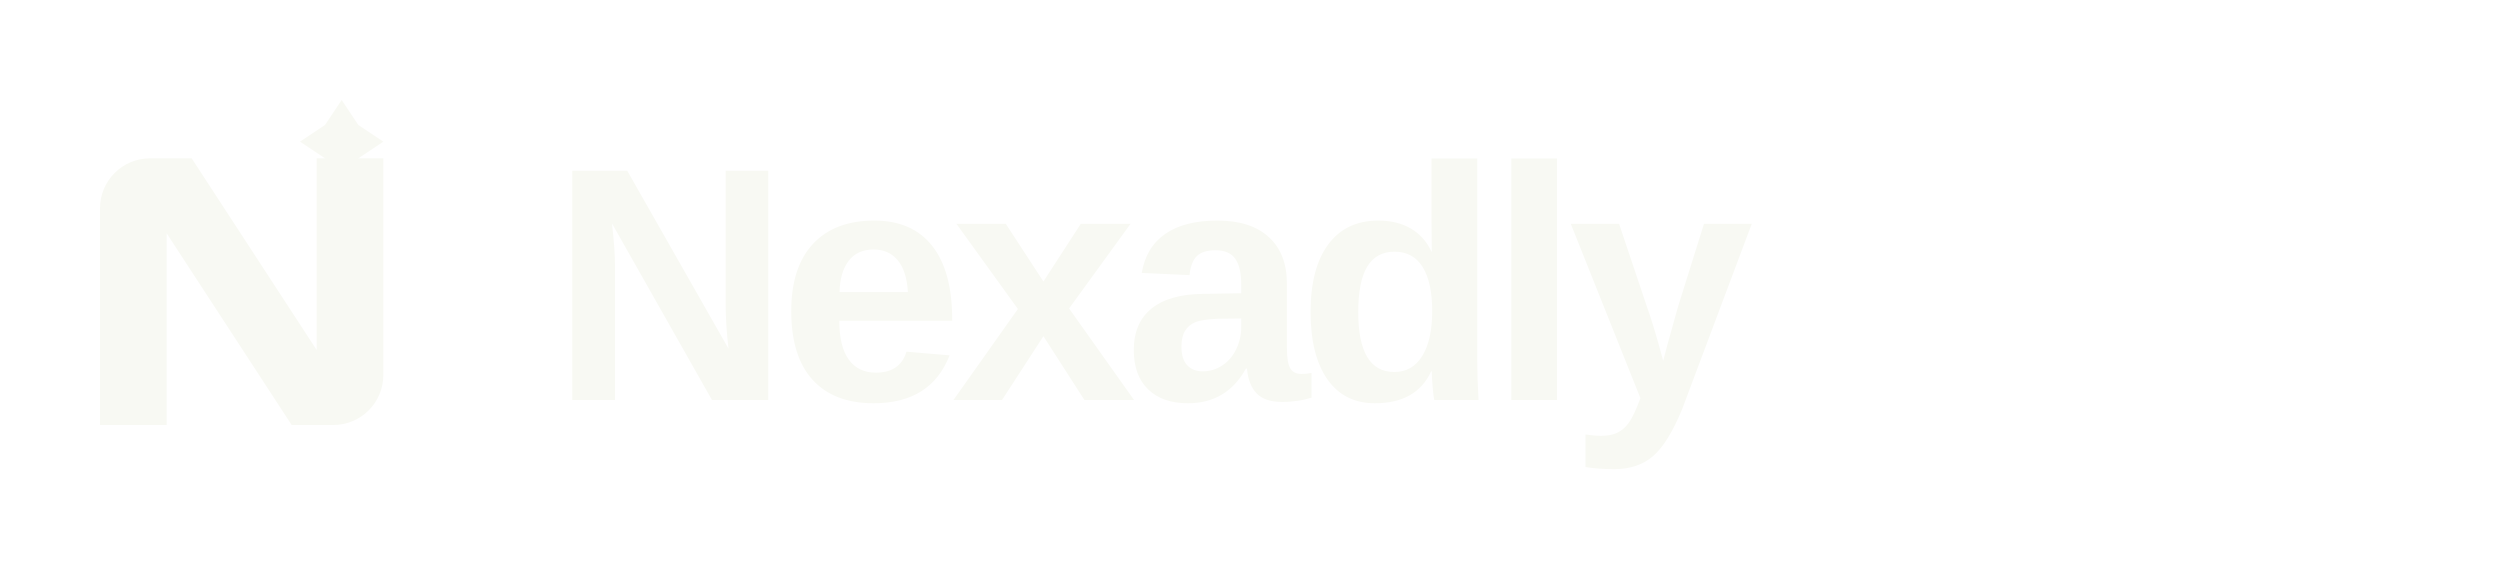
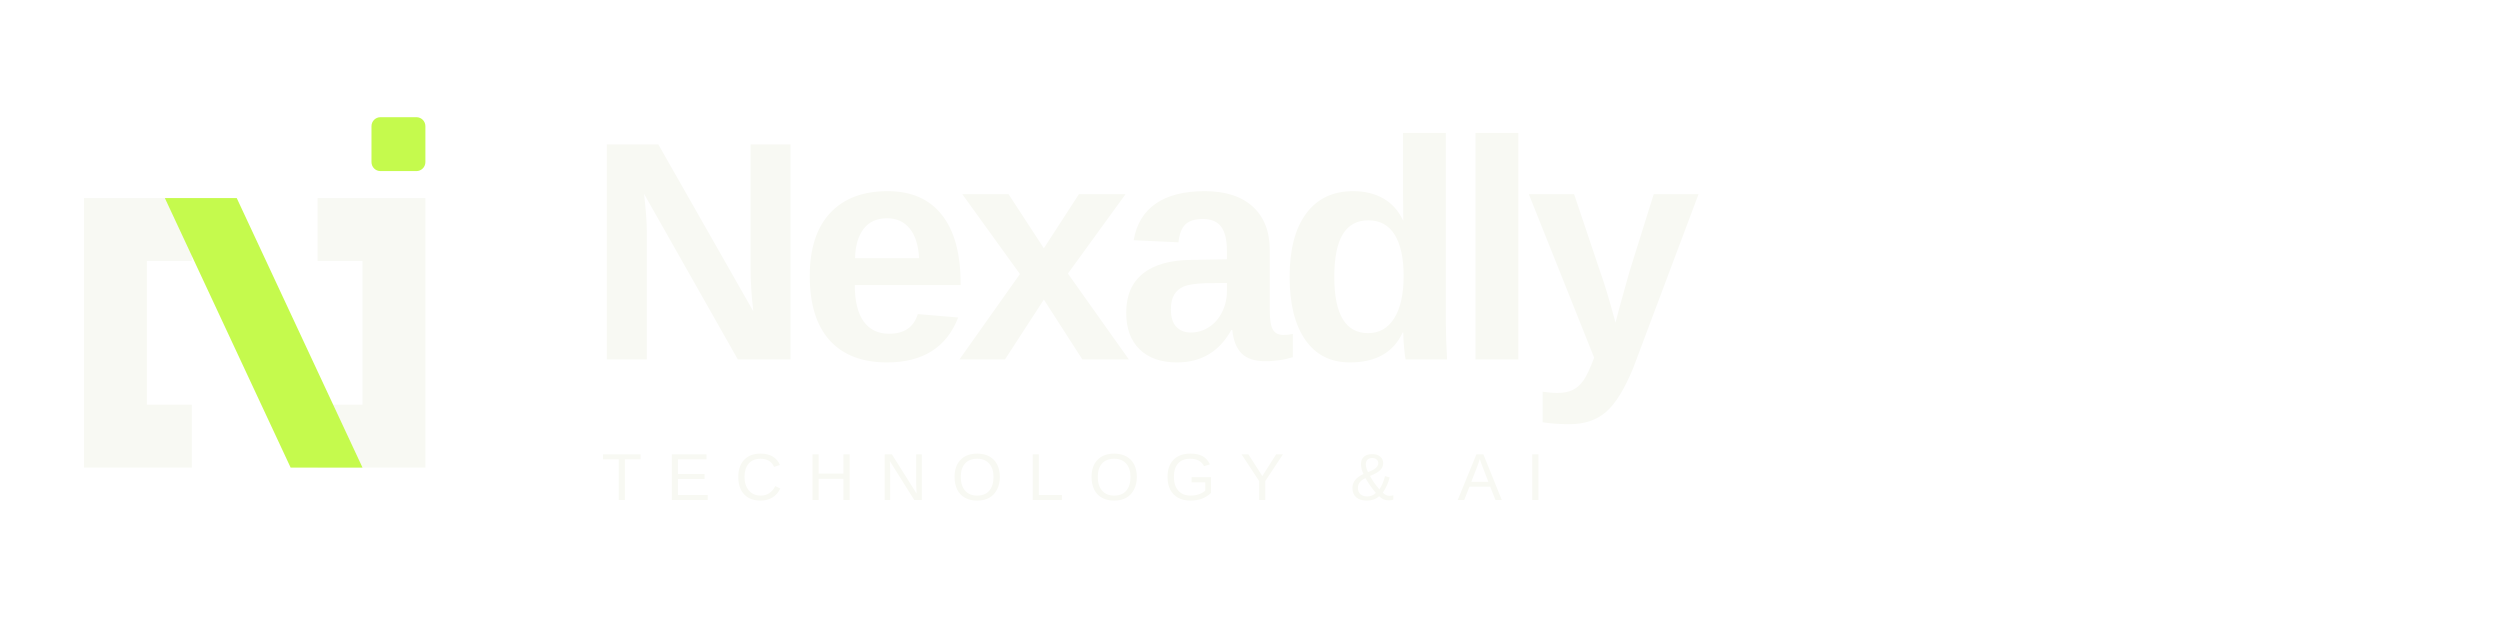
- <svg xmlns="http://www.w3.org/2000/svg" width="600" height="140" viewBox="0 0 300 70">
-   <g transform="translate(5 12)" color="#f8f9f3">
-     <path d="M7 39V13a6 6 0 0 1 6-6h5l15 23V7h8v26a6 6 0 0 1-6 6h-5L15 16v23H7Z" fill="currentColor" />
-     <path d="m34 3 2-3 2 3 3 2-3 2-2 3-2-3-3-2 3-2Z" fill="currentColor" />
+ <svg xmlns="http://www.w3.org/2000/svg" width="720" height="180" viewBox="0 0 320 80" role="img" aria-labelledby="logo-title">
+   <g transform="translate(5 15) scale(1.15)">
+     <path class="brand-bracket" d="M5 39V9h12v7h-5v16h5v7H5ZM31 9h12v30H31v-7h5V16h-5V9Z" fill="#f8f9f3" />
+     <path class="brand-connection" d="M14 9h8l14 30h-8L14 9Z" fill="#c5fa4d" />
+     <rect class="brand-node" x="37" y="0" width="6" height="6" rx="1" fill="#c5fa4d" />
  </g>
-   <text x="66" y="48" fill="#f8f9f3" font-family="Arial,Helvetica,sans-serif" font-weight="600" font-size="40" letter-spacing="-1.5">Nexadly</text>
+   <text x="75" y="46" fill="#f8f9f3" font-family="Arial,Helvetica,sans-serif" font-size="40" font-weight="700" letter-spacing="-1.8">Nexadly</text>
+   <text x="77" y="64" fill="#f8f9f3" font-family="Arial,Helvetica,sans-serif" font-size="8.5" font-weight="500" letter-spacing="3.1">TECHNOLOGY &amp; AI</text>
</svg>
